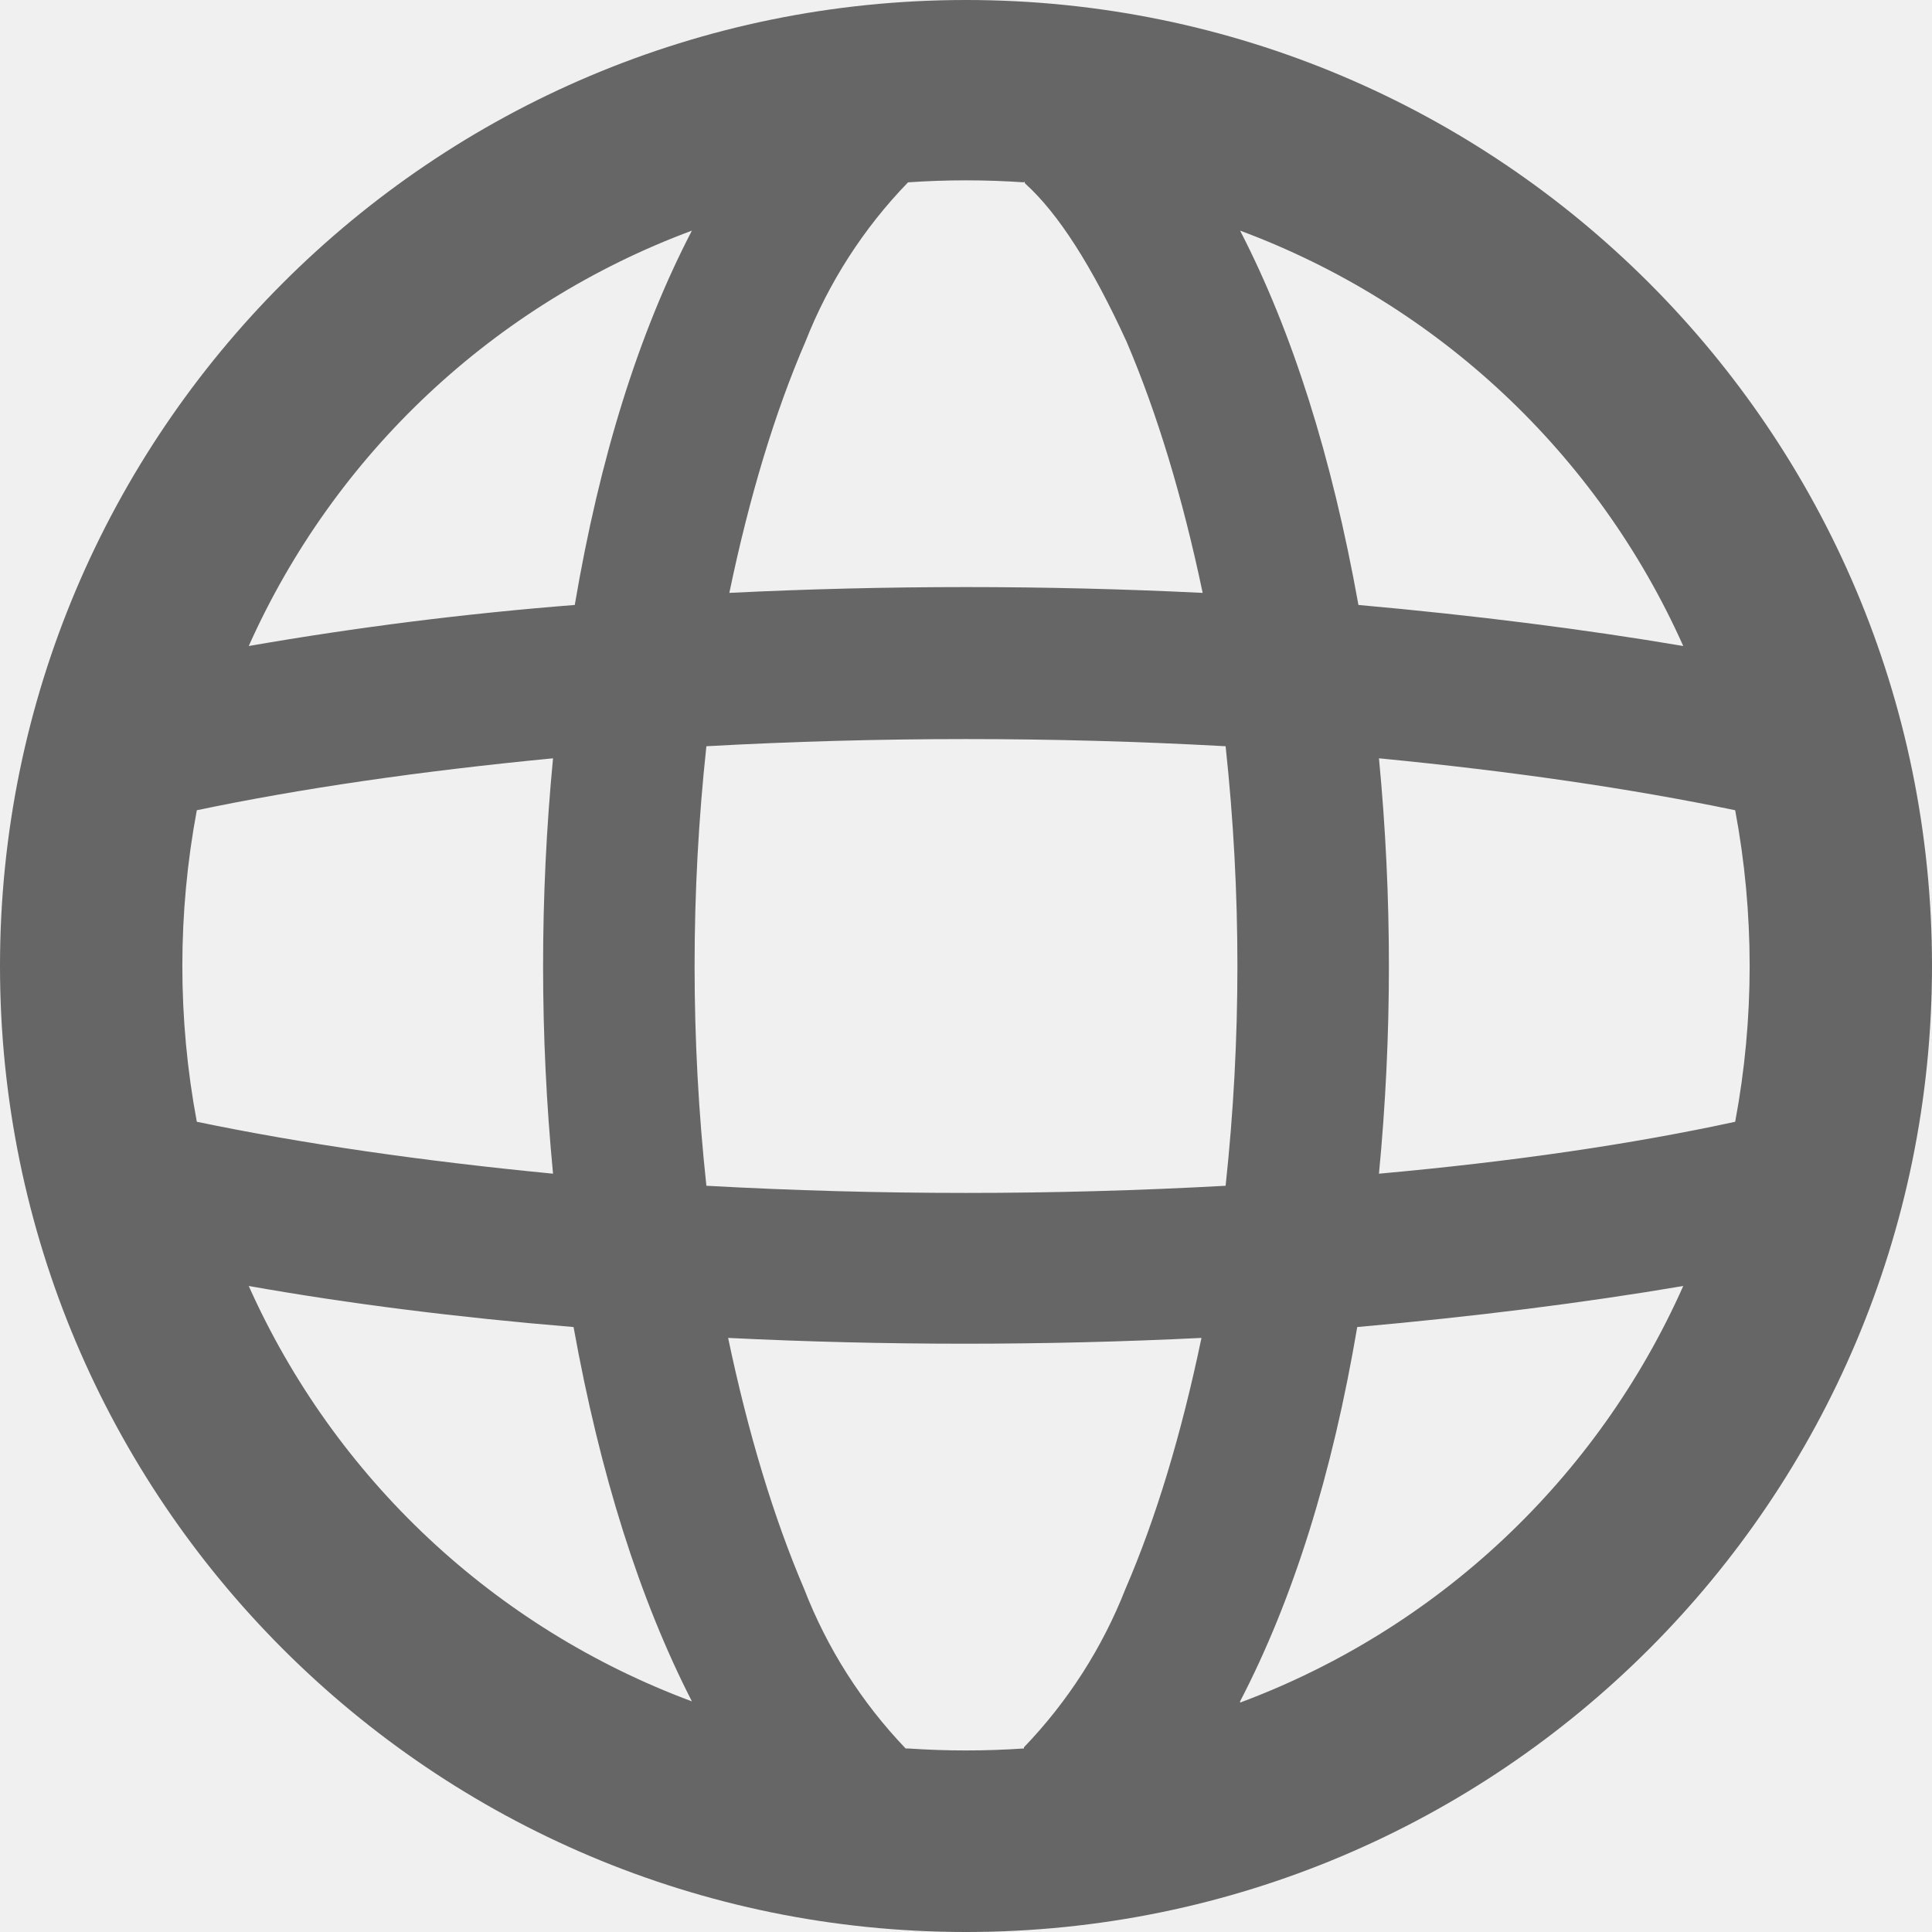
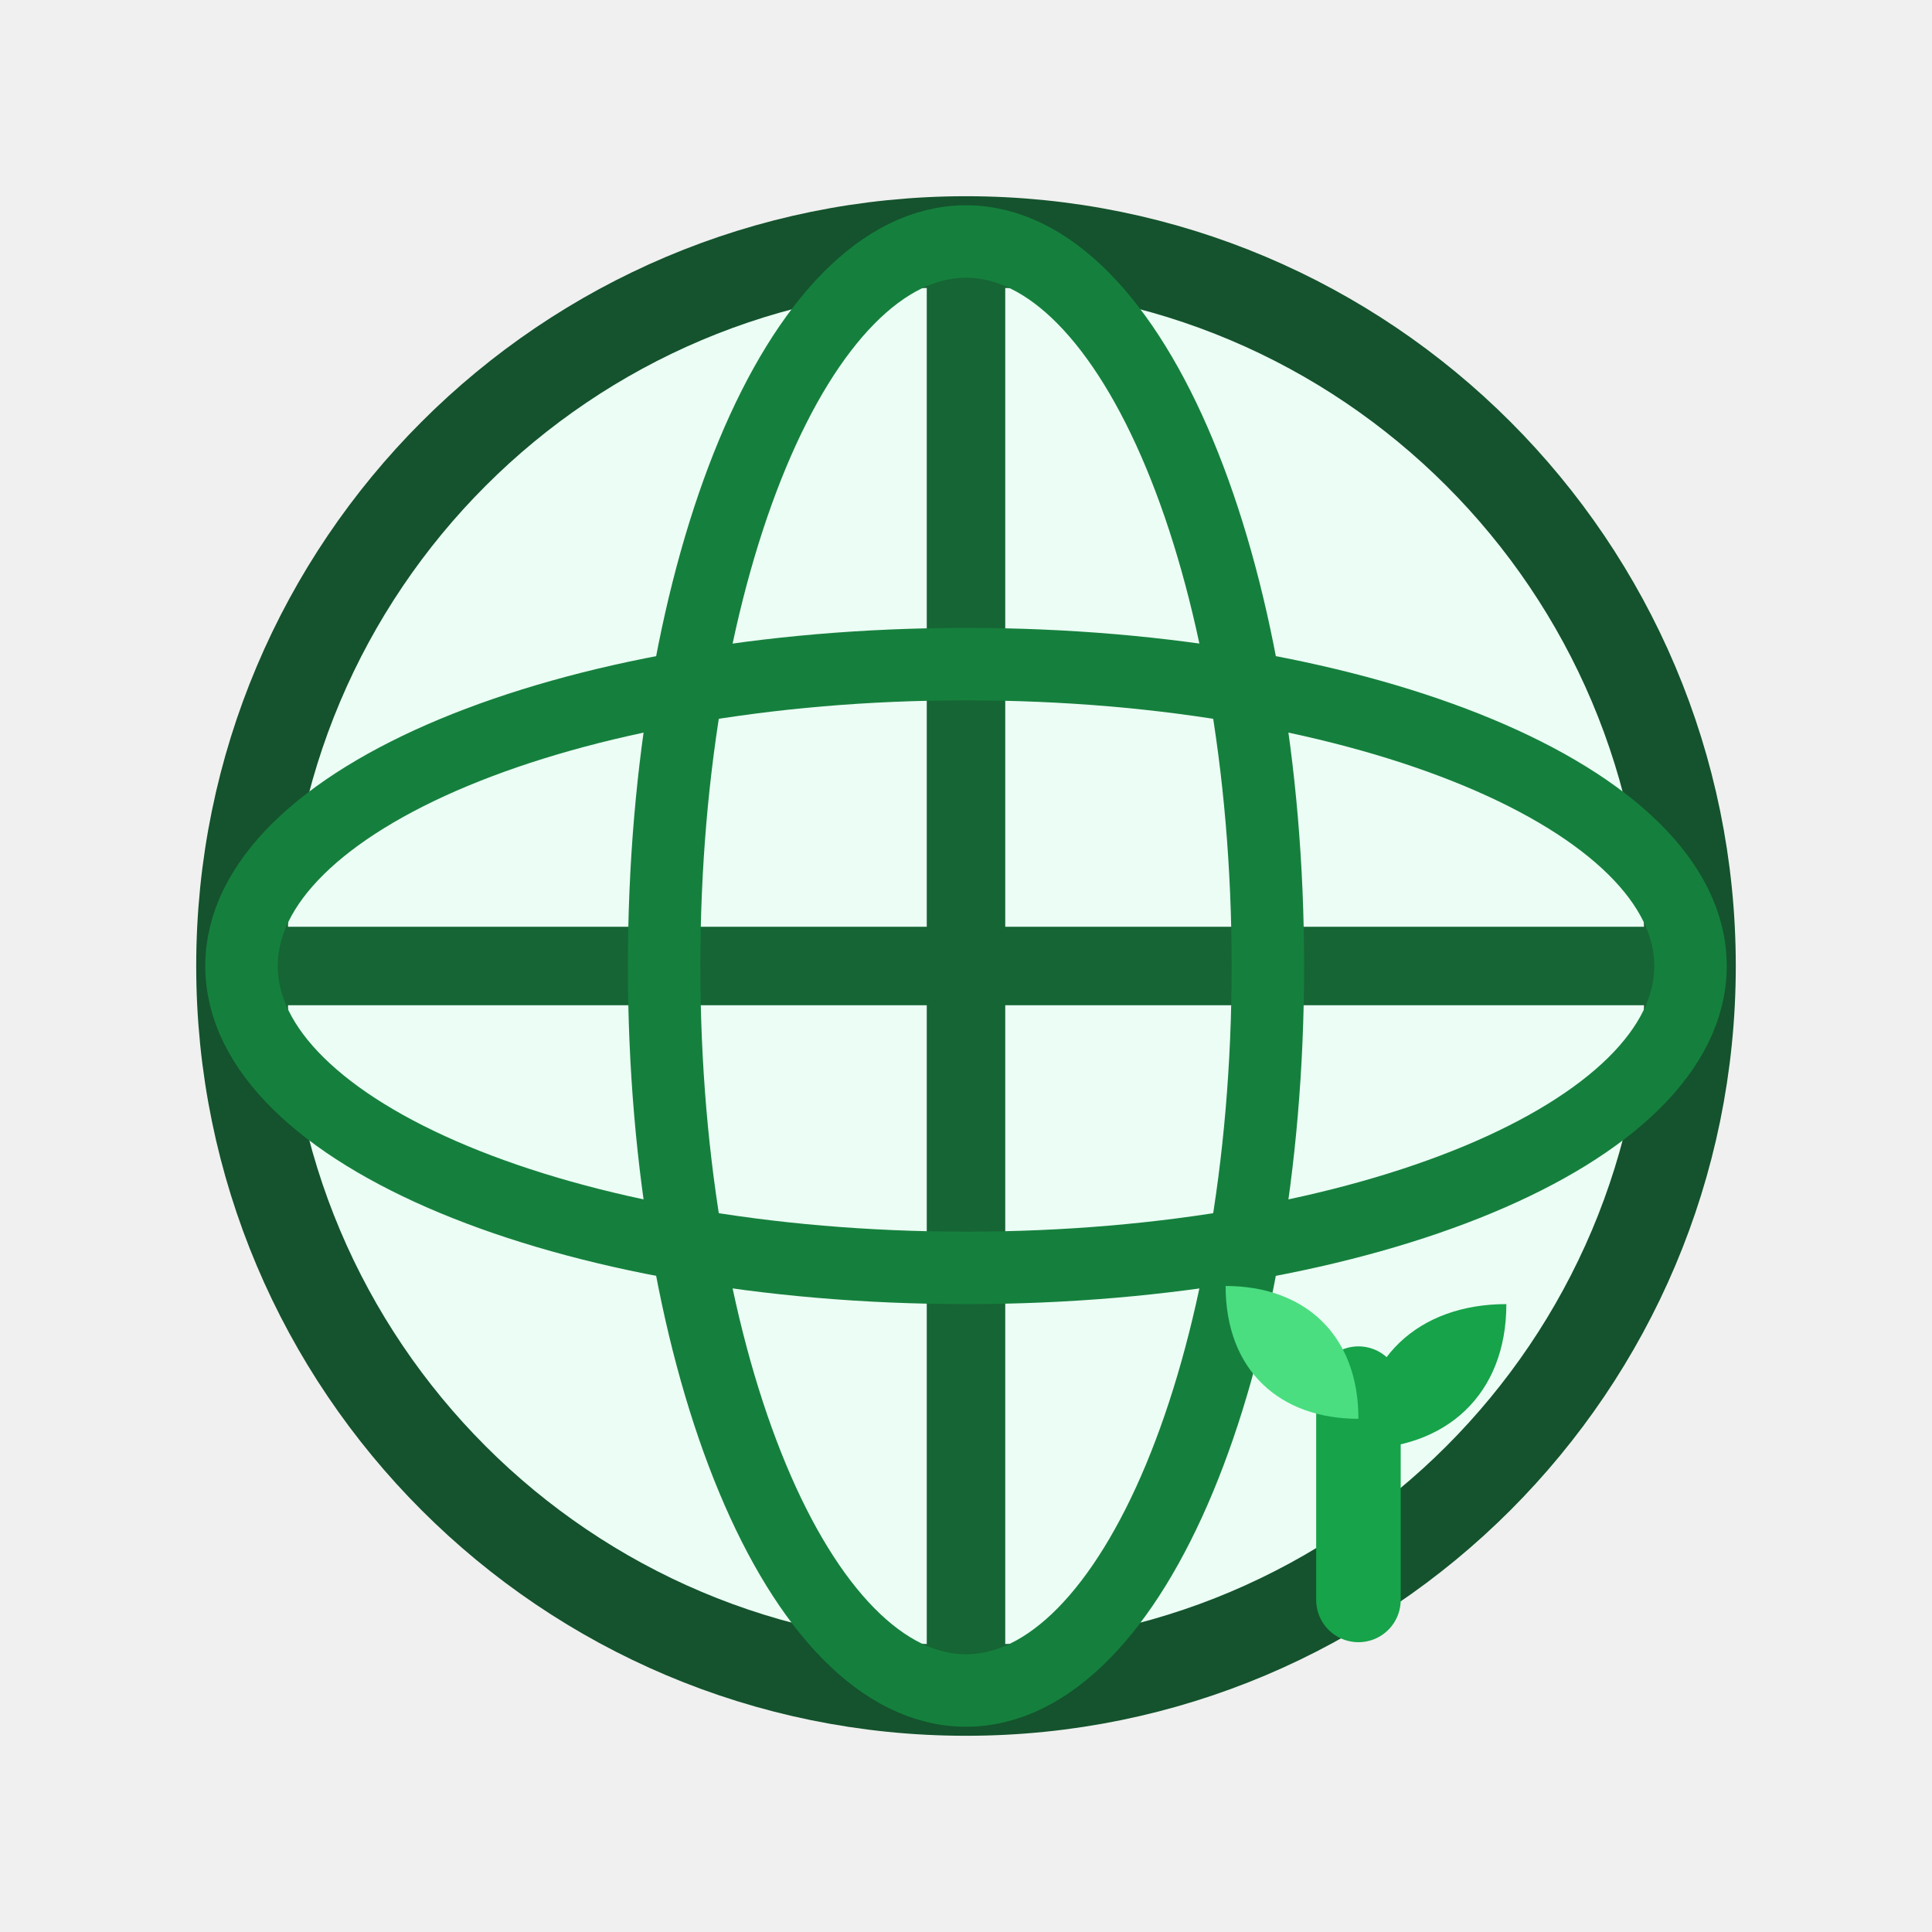
- <svg xmlns="http://www.w3.org/2000/svg" fill="none" viewBox="0 0 16 16">
-   <g clip-path="url(#a)">
-     <path fill-rule="evenodd" clip-rule="evenodd" d="M10.27 14.1a6.5 6.5 0 0 0 3.67-3.45q-1.24.21-2.7.34-.31 1.83-.97 3.1M8 16A8 8 0 1 0 8 0a8 8 0 0 0 0 16m.48-1.52a7 7 0 0 1-.96 0H7.5a4 4 0 0 1-.84-1.32q-.38-.89-.63-2.08a40 40 0 0 0 3.92 0q-.25 1.2-.63 2.08a4 4 0 0 1-.84 1.31zm2.94-4.76q1.66-.15 2.95-.43a7 7 0 0 0 0-2.58q-1.3-.27-2.95-.43a18 18 0 0 1 0 3.44m-1.27-3.54a17 17 0 0 1 0 3.64 39 39 0 0 1-4.3 0 17 17 0 0 1 0-3.64 39 39 0 0 1 4.3 0m1.1-1.17q1.45.13 2.69.34a6.5 6.5 0 0 0-3.67-3.44q.65 1.26.98 3.1M8.48 1.5l.01.02q.41.37.84 1.31.38.89.63 2.08a40 40 0 0 0-3.92 0q.25-1.2.63-2.08a4 4 0 0 1 .85-1.32 7 7 0 0 1 .96 0m-2.75.4a6.5 6.5 0 0 0-3.67 3.44 29 29 0 0 1 2.7-.34q.31-1.83.97-3.1M4.58 6.28q-1.66.16-2.95.43a7 7 0 0 0 0 2.58q1.3.27 2.95.43a18 18 0 0 1 0-3.44m.17 4.71q-1.45-.12-2.69-.34a6.5 6.5 0 0 0 3.67 3.44q-.65-1.27-.98-3.1" fill="#666" />
-   </g>
-   <defs>
-     <clipPath id="a">
-       <path fill="#fff" d="M0 0h16v16H0z" />
-     </clipPath>
-   </defs>
+ <svg xmlns="http://www.w3.org/2000/svg" viewBox="0 0 64 64" fill="none">
+   <circle cx="32" cy="32" r="24" fill="#ECFDF5" stroke="#14532D" stroke-width="3" />
+   <path d="M8 32h48M32 8v48" stroke="#166534" stroke-width="2.6" />
+   <ellipse cx="32" cy="32" rx="10" ry="24" stroke="#15803D" stroke-width="2.4" />
+   <ellipse cx="32" cy="32" rx="24" ry="10" stroke="#15803D" stroke-width="2.4" />
+   <path d="M45 53v-7" stroke="#16A34A" stroke-width="2.8" stroke-linecap="round" />
+   <path d="M45 48c0-3 2-4.8 4.9-4.8 0 3-2 4.8-4.9 4.8Z" fill="#16A34A" />
+   <path d="M45 47c0-2.8-1.8-4.4-4.4-4.4 0 2.8 1.8 4.4 4.4 4.4Z" fill="#4ADE80" />
</svg>
